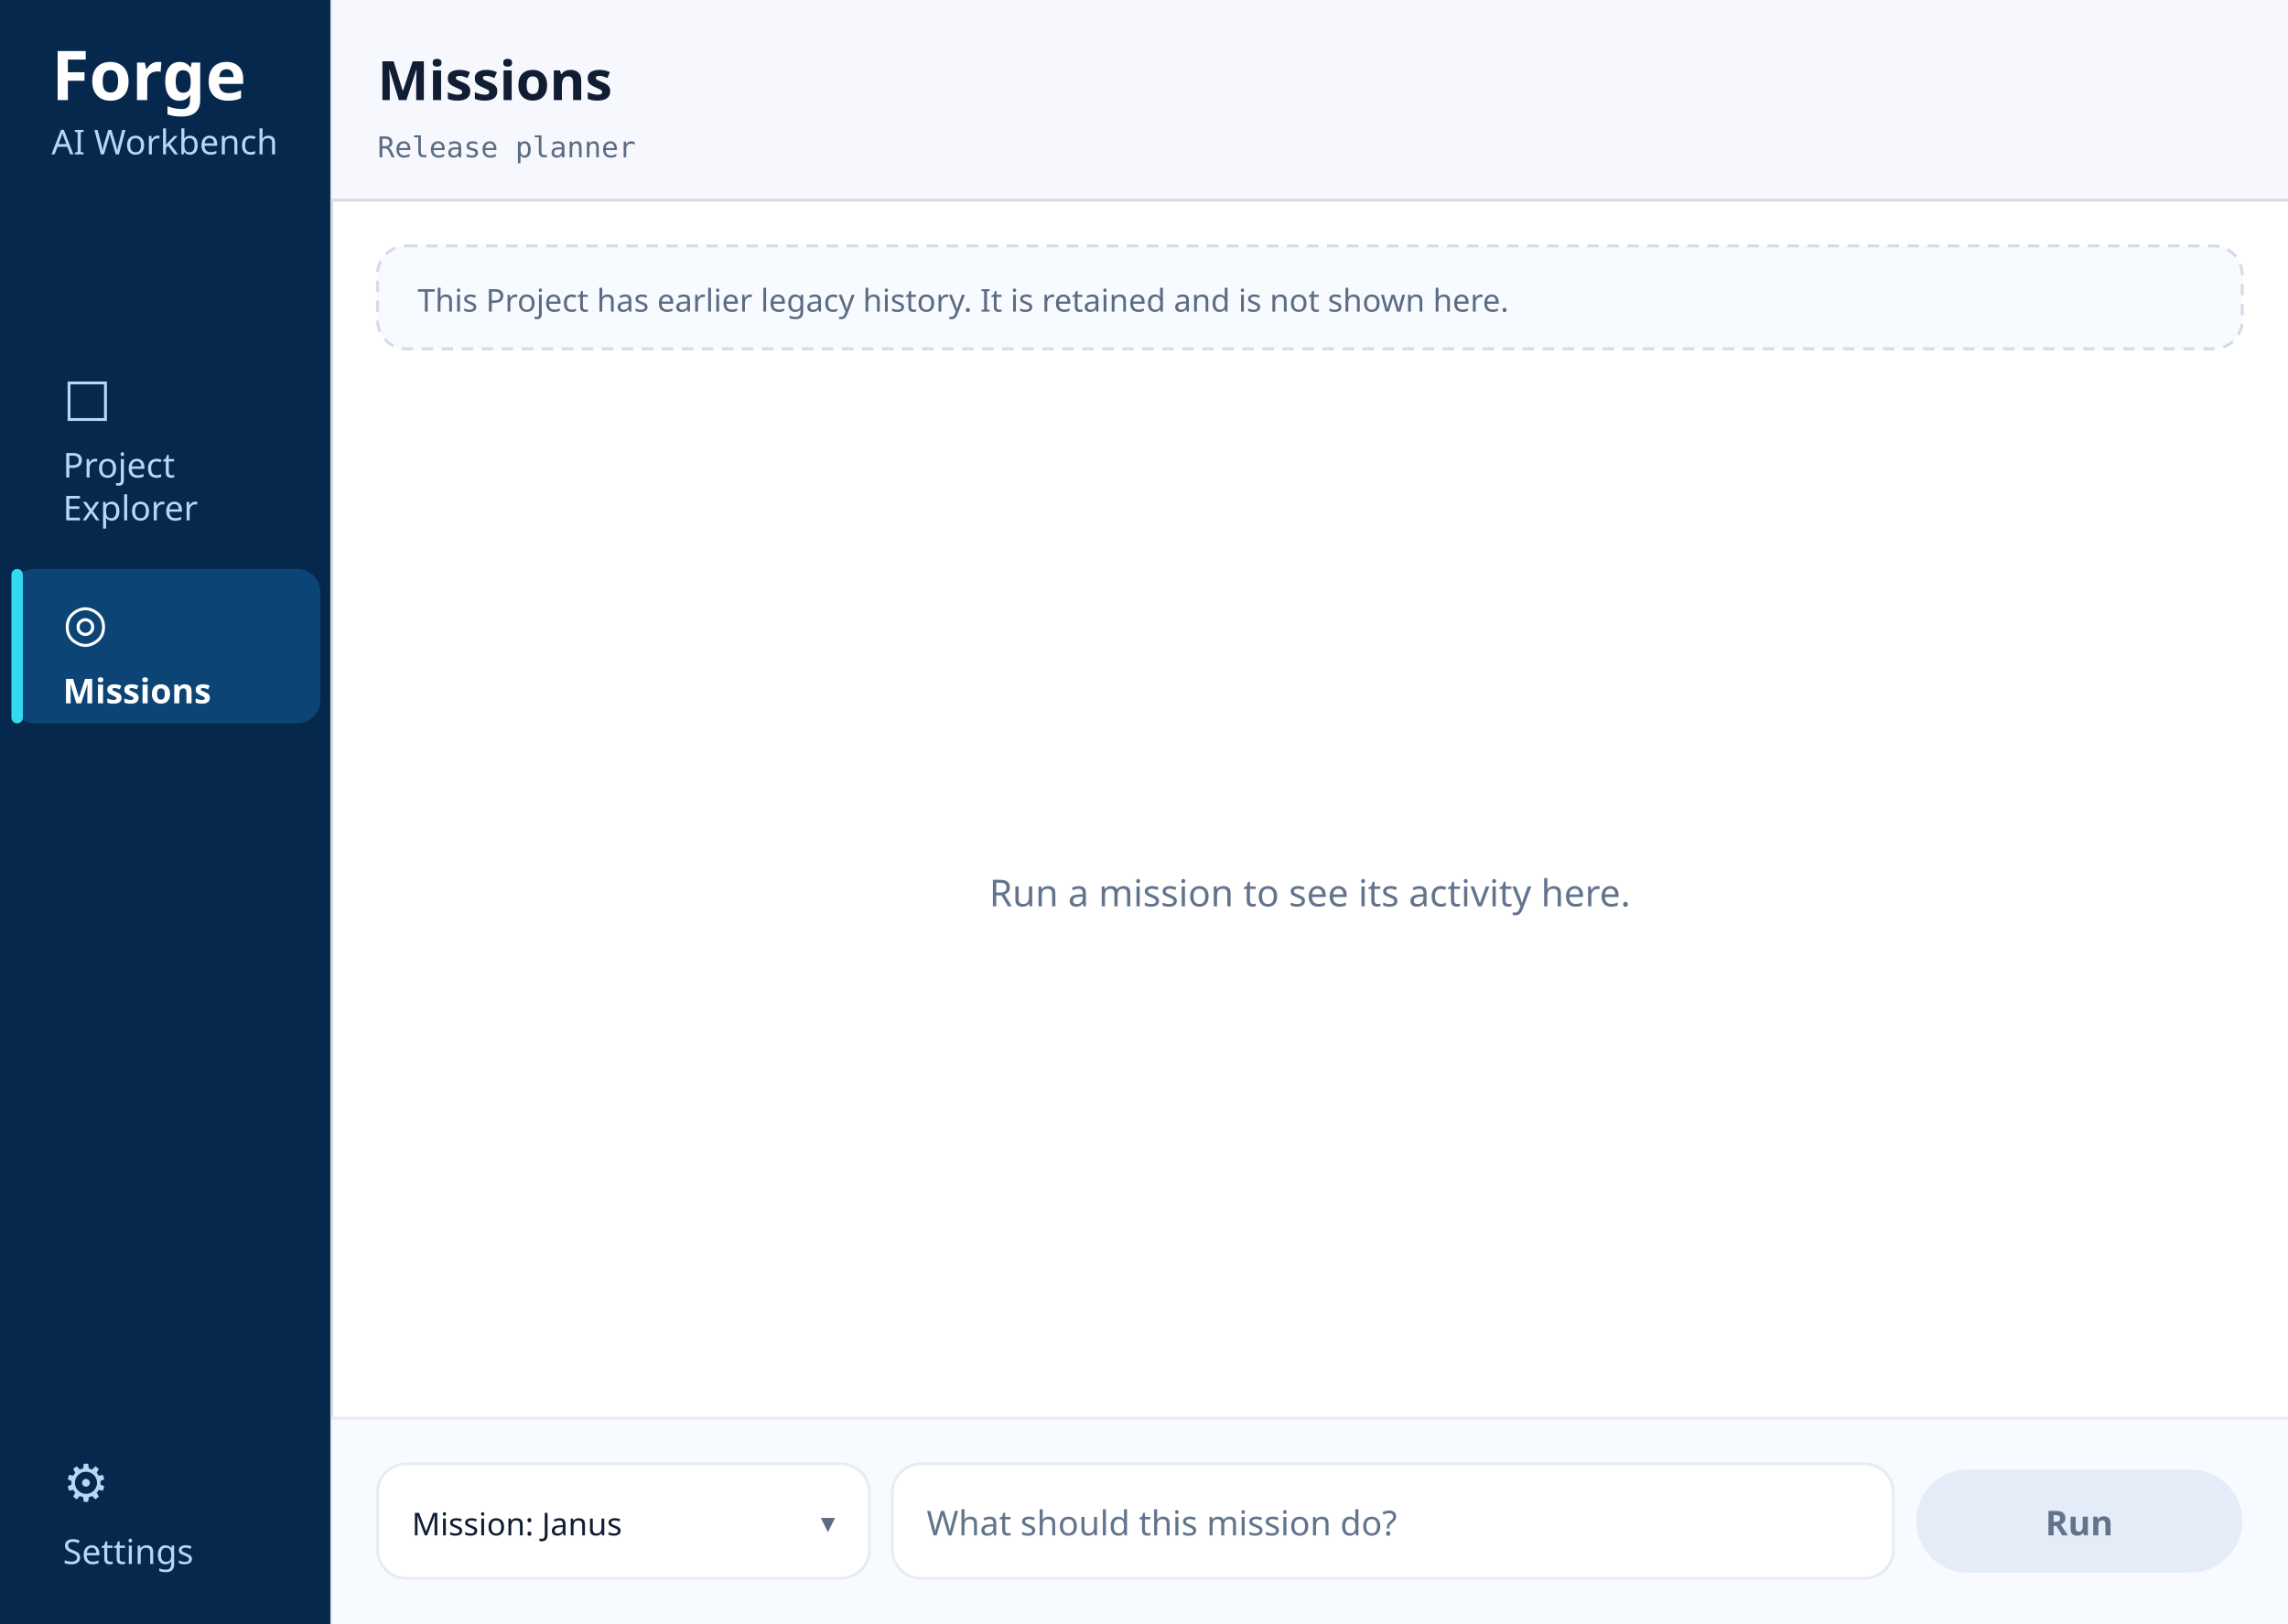
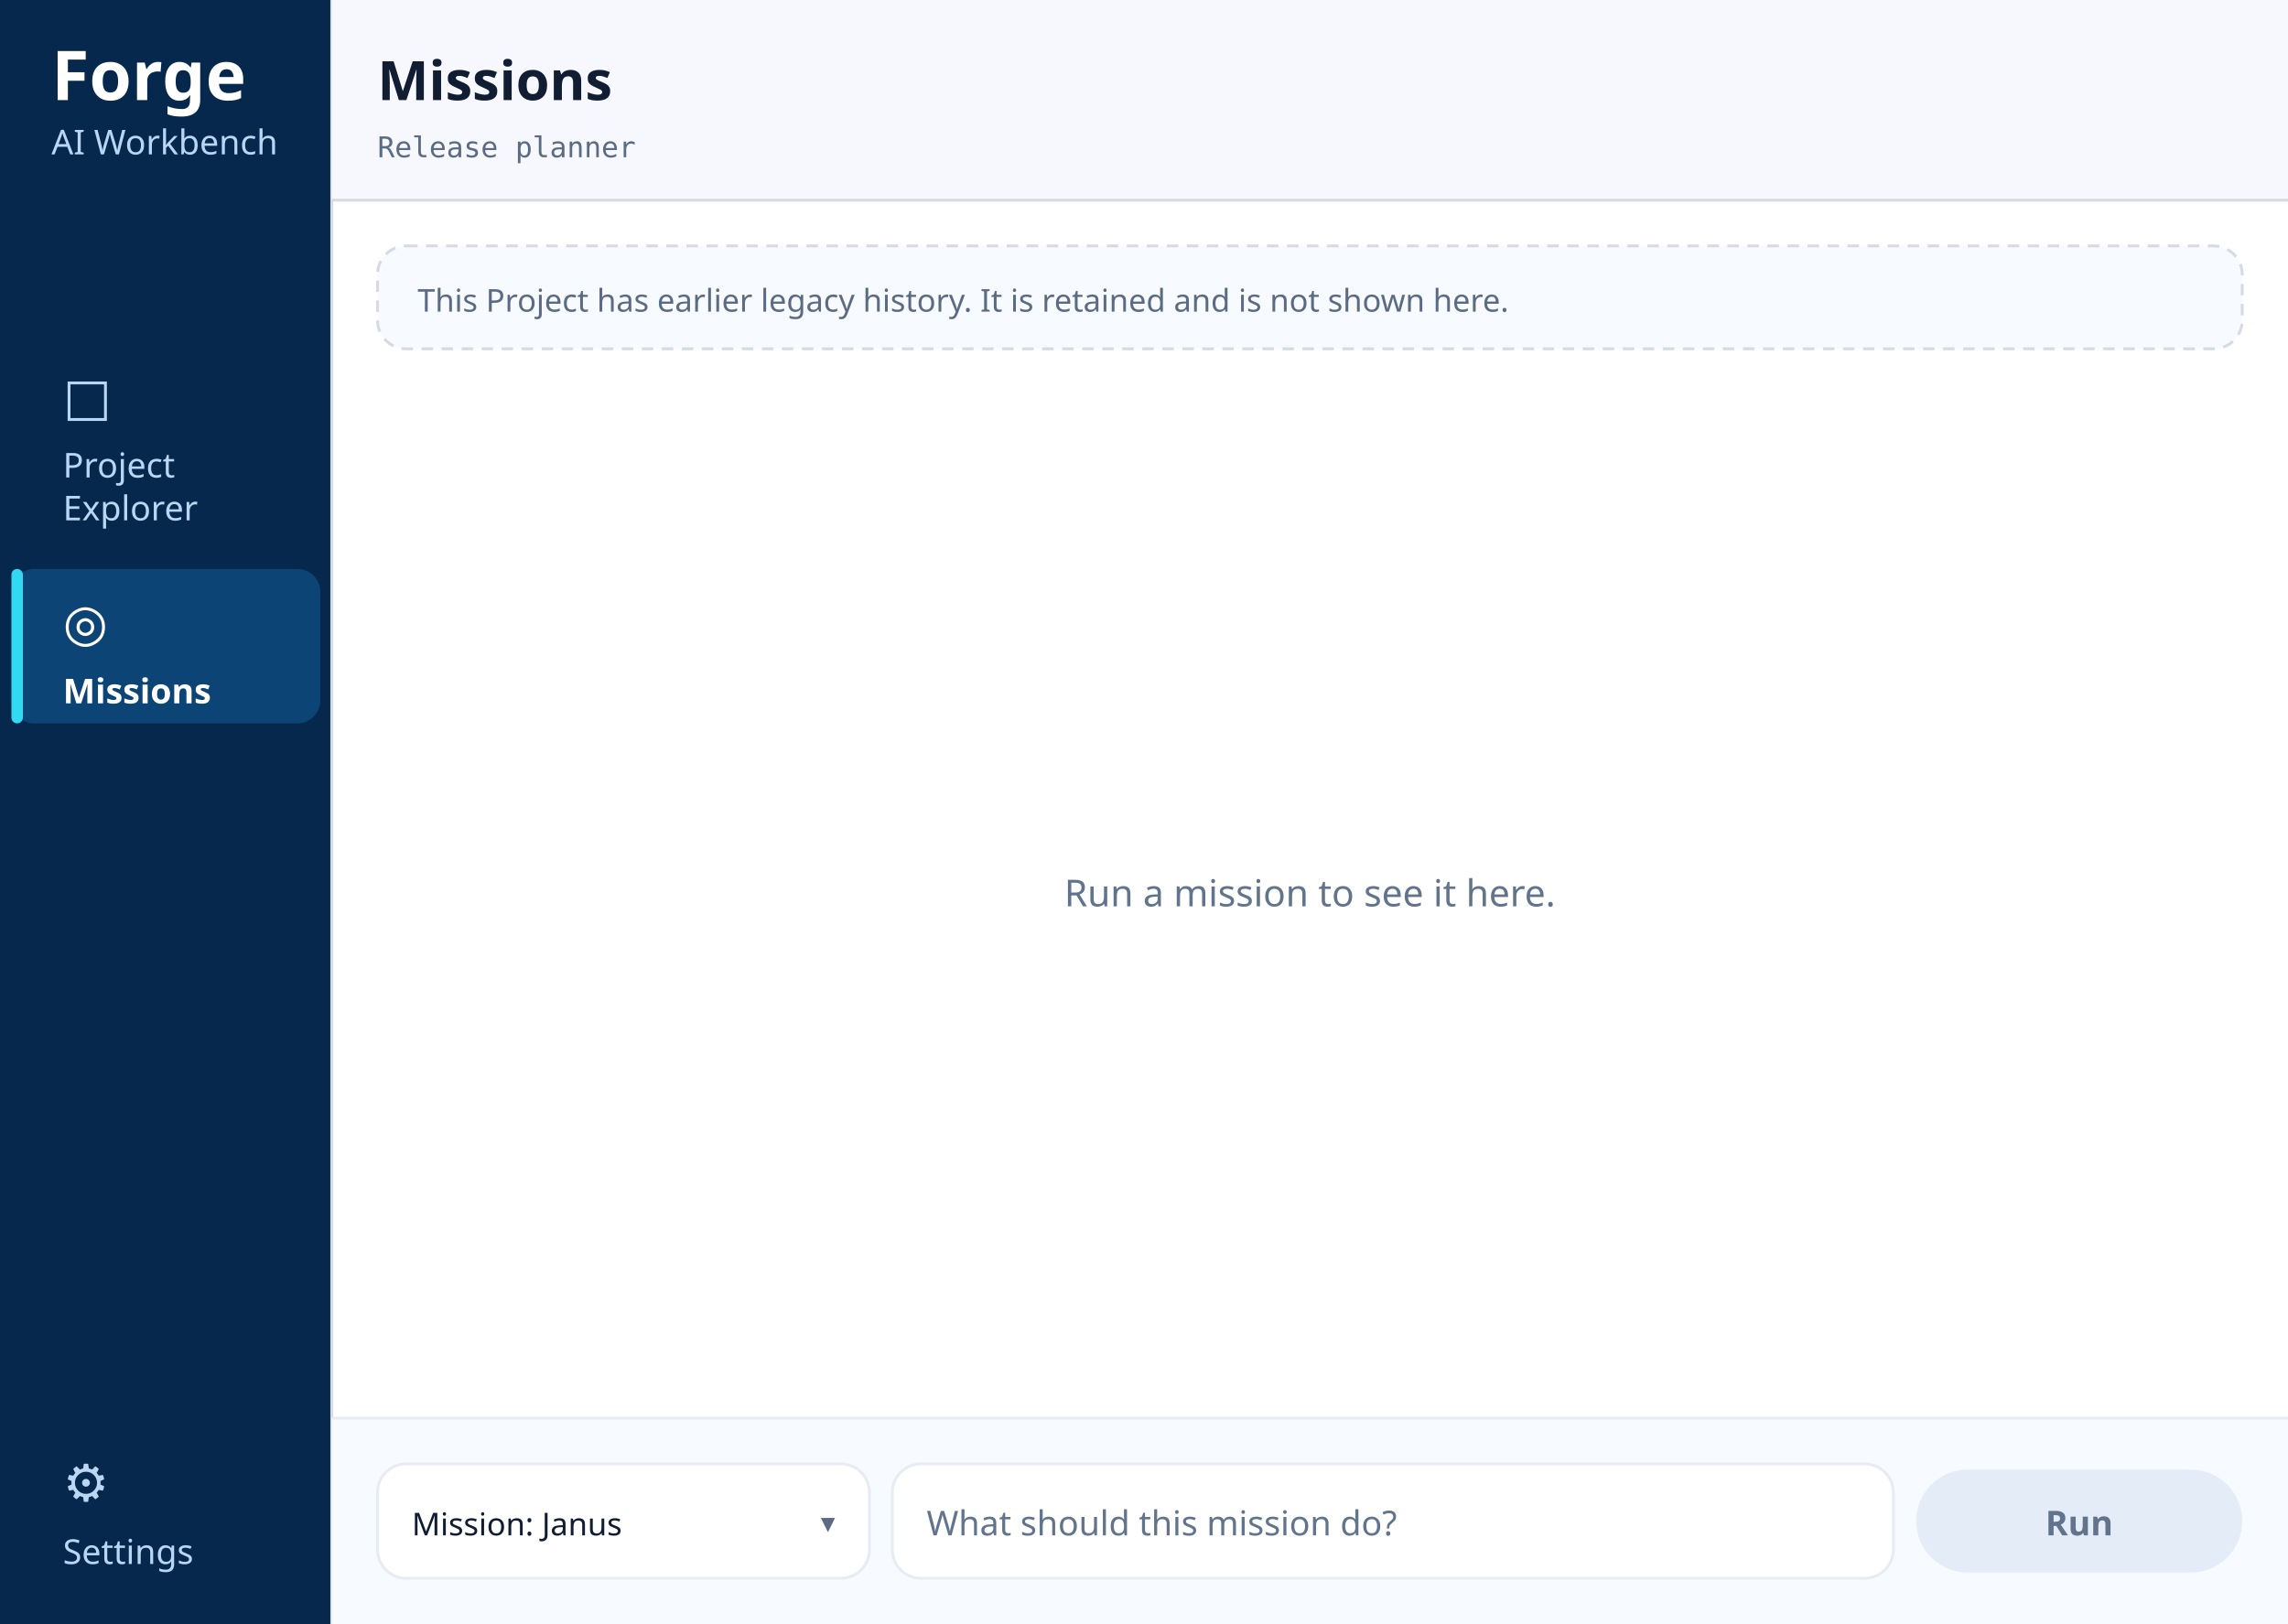
<svg xmlns="http://www.w3.org/2000/svg" viewBox="0 0 800 568" width="800" height="568" role="img">
  <rect x="0" y="0" width="800" height="568" fill="#f7faff" />
  <rect x="0" y="0" width="116" height="568" fill="#06284c" />
  <text x="18" y="35" font-family="system-ui, sans-serif" font-size="24" font-weight="700" fill="#ffffff">Forge</text>
  <text x="18" y="54" font-family="system-ui, sans-serif" font-size="12" fill="#b9d6f5">AI Workbench</text>
  <text x="22" y="145" font-family="system-ui, sans-serif" font-size="18" fill="#b9d6f5">□</text>
  <text x="22" y="167" font-family="system-ui, sans-serif" font-size="12" fill="#b9d6f5">Project</text>
  <text x="22" y="182" font-family="system-ui, sans-serif" font-size="12" fill="#b9d6f5">Explorer</text>
  <rect x="4" y="199" width="108" height="54" rx="8" fill="#0c4475" />
  <rect x="4" y="199" width="4" height="54" rx="2" fill="#32d9f2" />
  <text x="22" y="224" font-family="system-ui, sans-serif" font-size="18" fill="#ffffff">◎</text>
  <text x="22" y="246" font-family="system-ui, sans-serif" font-size="12" font-weight="600" fill="#ffffff">Missions</text>
  <text x="22" y="525" font-family="system-ui, sans-serif" font-size="18" fill="#b9d6f5">⚙</text>
  <text x="22" y="547" font-family="system-ui, sans-serif" font-size="12" fill="#b9d6f5">Settings</text>
  <rect x="116" y="0" width="684" height="568" fill="#ffffff" />
  <line x1="116" y1="0" x2="116" y2="568" stroke="#d5dae5" />
  <rect x="116" y="0" width="684" height="70" fill="#f6f8fd" />
  <line x1="116" y1="70" x2="800" y2="70" stroke="#d5dae5" />
  <text x="132" y="35" font-family="system-ui, sans-serif" font-size="19" font-weight="700" fill="#101d33">Missions</text>
  <text x="132" y="55" font-family="ui-monospace, monospace" font-size="10" fill="#5b6b83">Release planner</text>
  <rect x="132" y="86" width="652" height="36" rx="10" fill="#f7faff" stroke="#d5dae5" stroke-dasharray="4 3" />
  <text x="146" y="109.0" font-family="system-ui, sans-serif" font-size="11" fill="#5b6b83">This Project has earlier legacy history. It is retained and is not shown here.</text>
-   <text x="458.0" y="317.0" font-family="system-ui, sans-serif" font-size="13" text-anchor="middle" fill="#62748c">Run a mission to see its activity here.</text>
+   <text x="458.0" y="317.0" font-family="system-ui, sans-serif" font-size="13" text-anchor="middle" fill="#62748c">Run a mission to see it here.</text>
  <rect x="116" y="496" width="684" height="72" fill="#f7faff" />
  <line x1="116" y1="496" x2="800" y2="496" stroke="#e7ecf4" />
  <rect x="132" y="512.0" width="172" height="40" rx="10" fill="#ffffff" stroke="#e7ecf4" />
  <text x="144" y="537.0" font-family="system-ui, sans-serif" font-size="11" fill="#101d33">Mission: Janus</text>
  <text x="292" y="536.0" font-family="system-ui, sans-serif" font-size="10" text-anchor="end" fill="#5b6b83">▾</text>
  <rect x="312" y="512.0" width="350" height="40" rx="10" fill="#ffffff" stroke="#e7ecf4" />
  <text x="324" y="537.0" font-family="system-ui, sans-serif" font-size="12" fill="#62748c">What should this mission do?</text>
  <rect x="670" y="514.0" width="114" height="36" rx="18.0" fill="#e4ecf8" />
  <text x="727.0" y="537.0" font-family="system-ui, sans-serif" font-size="12" font-weight="600" text-anchor="middle" fill="#62748c">Run</text>
</svg>
